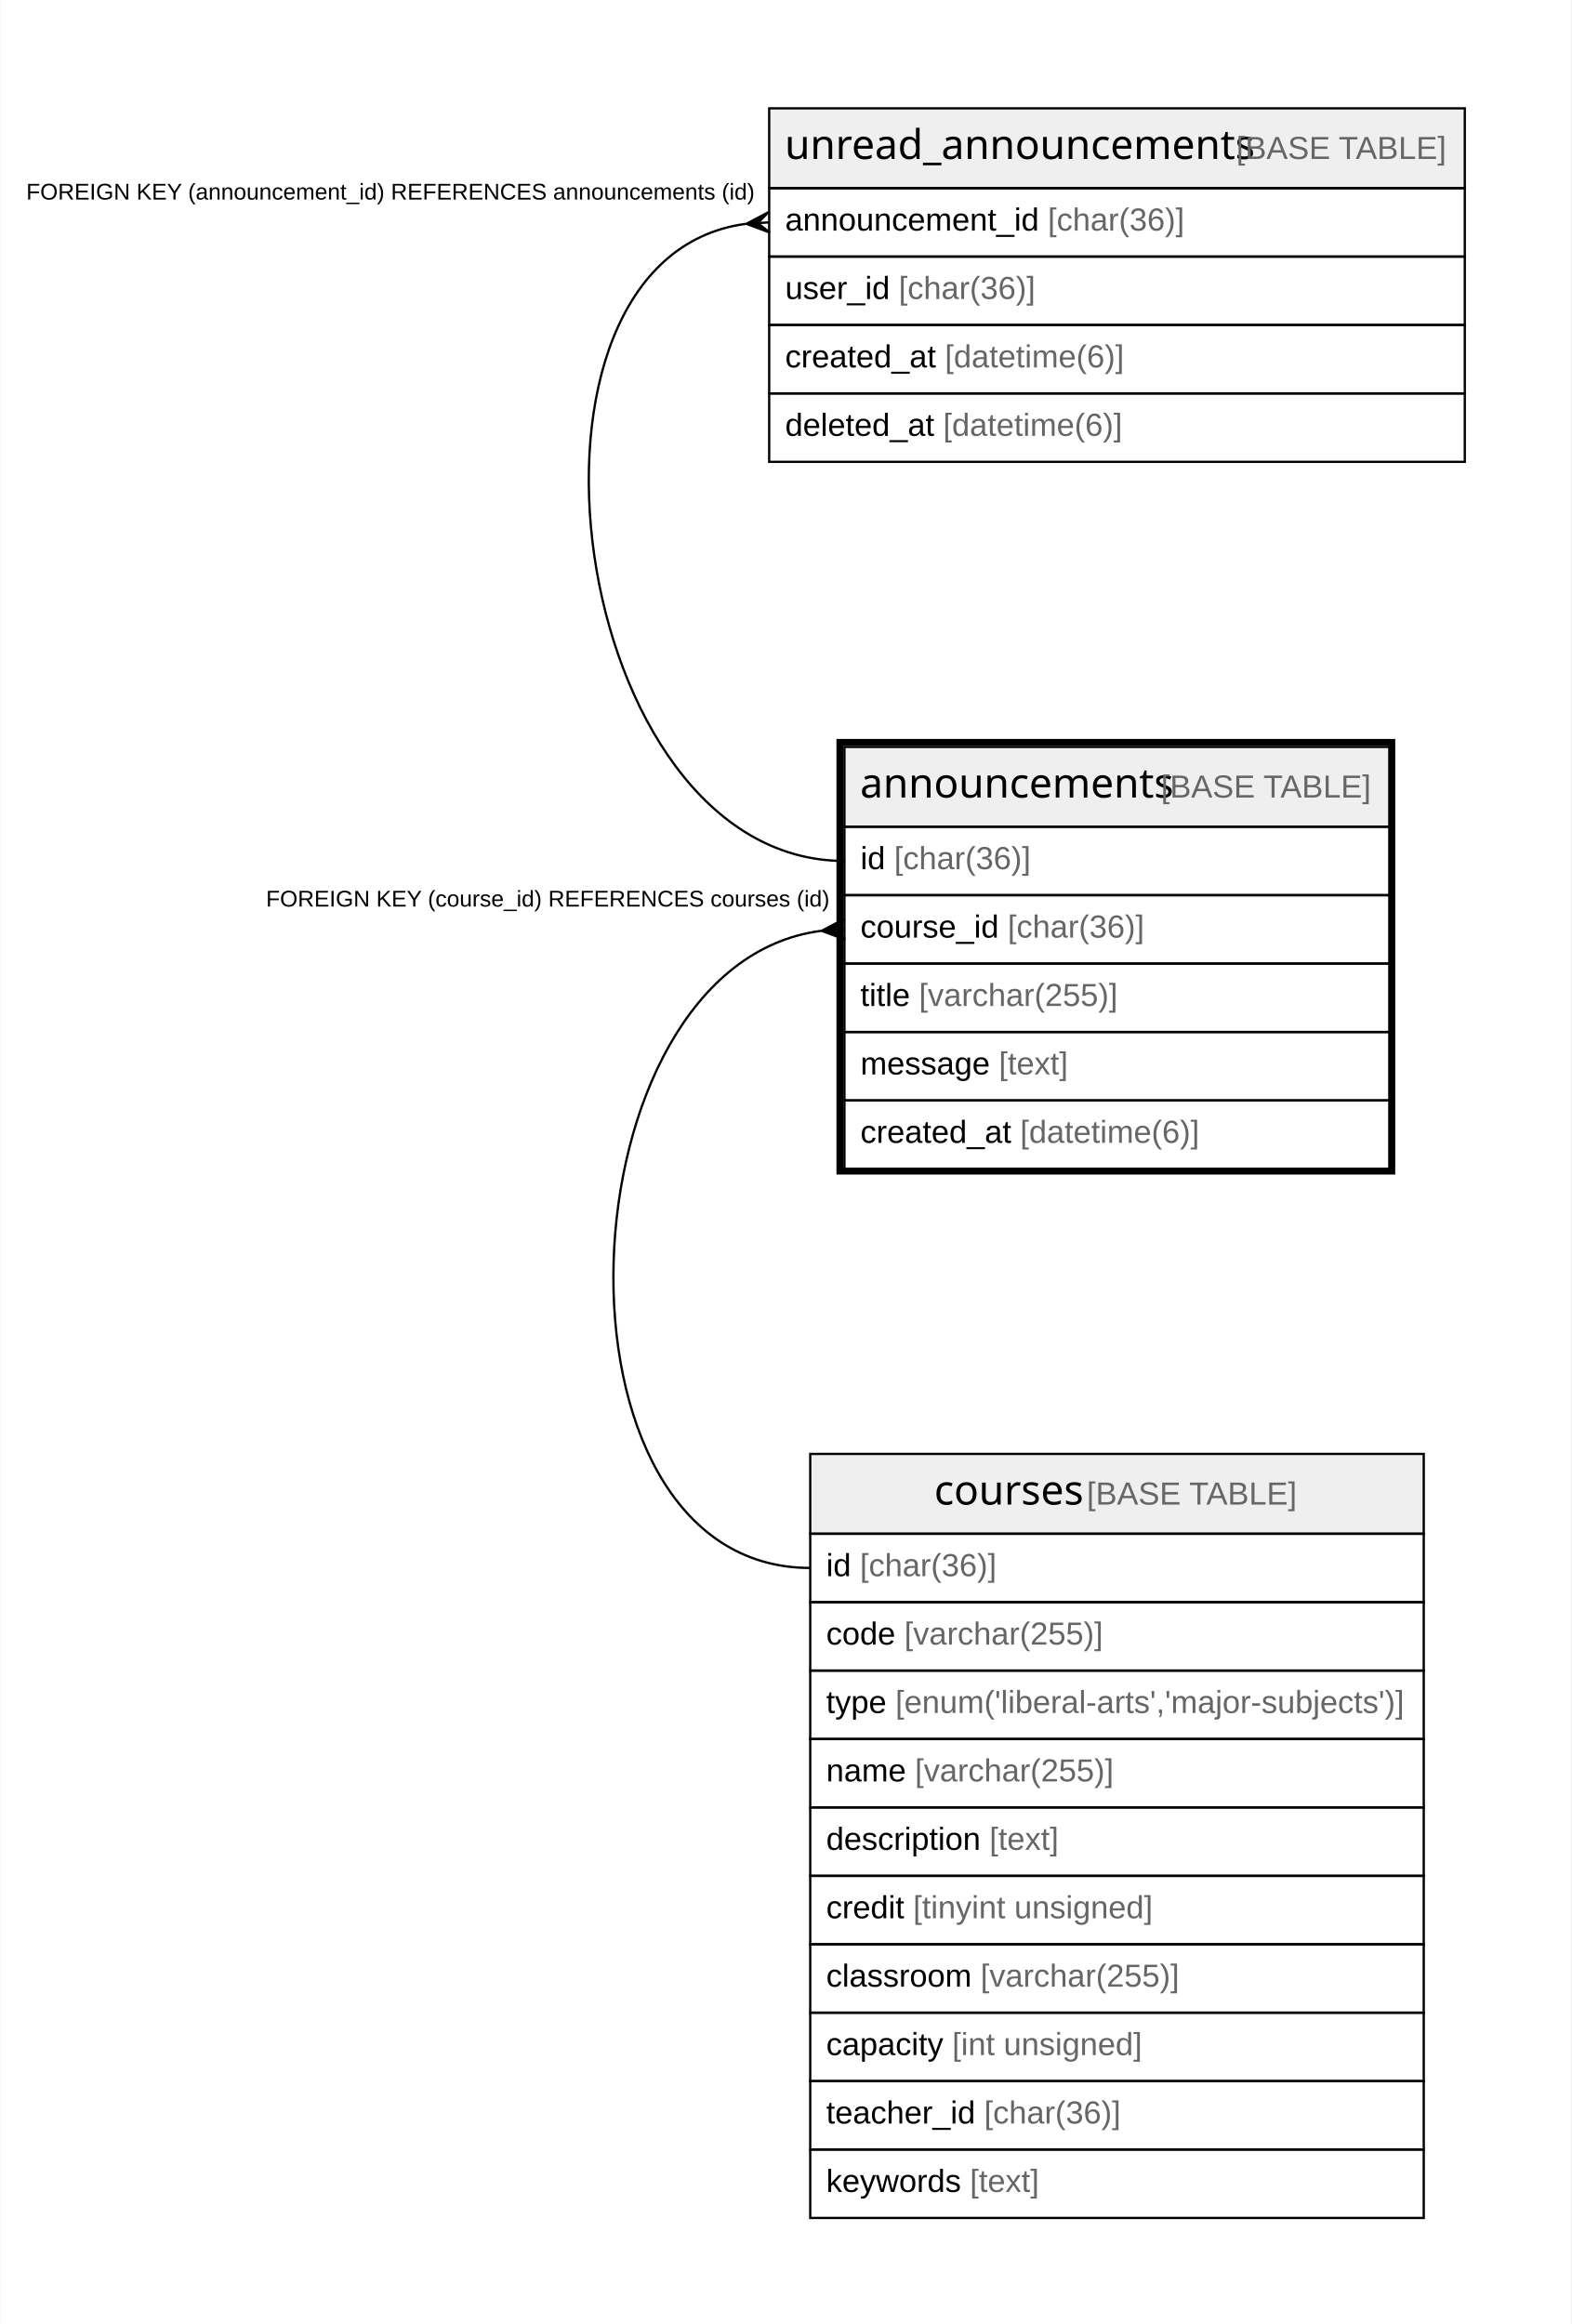
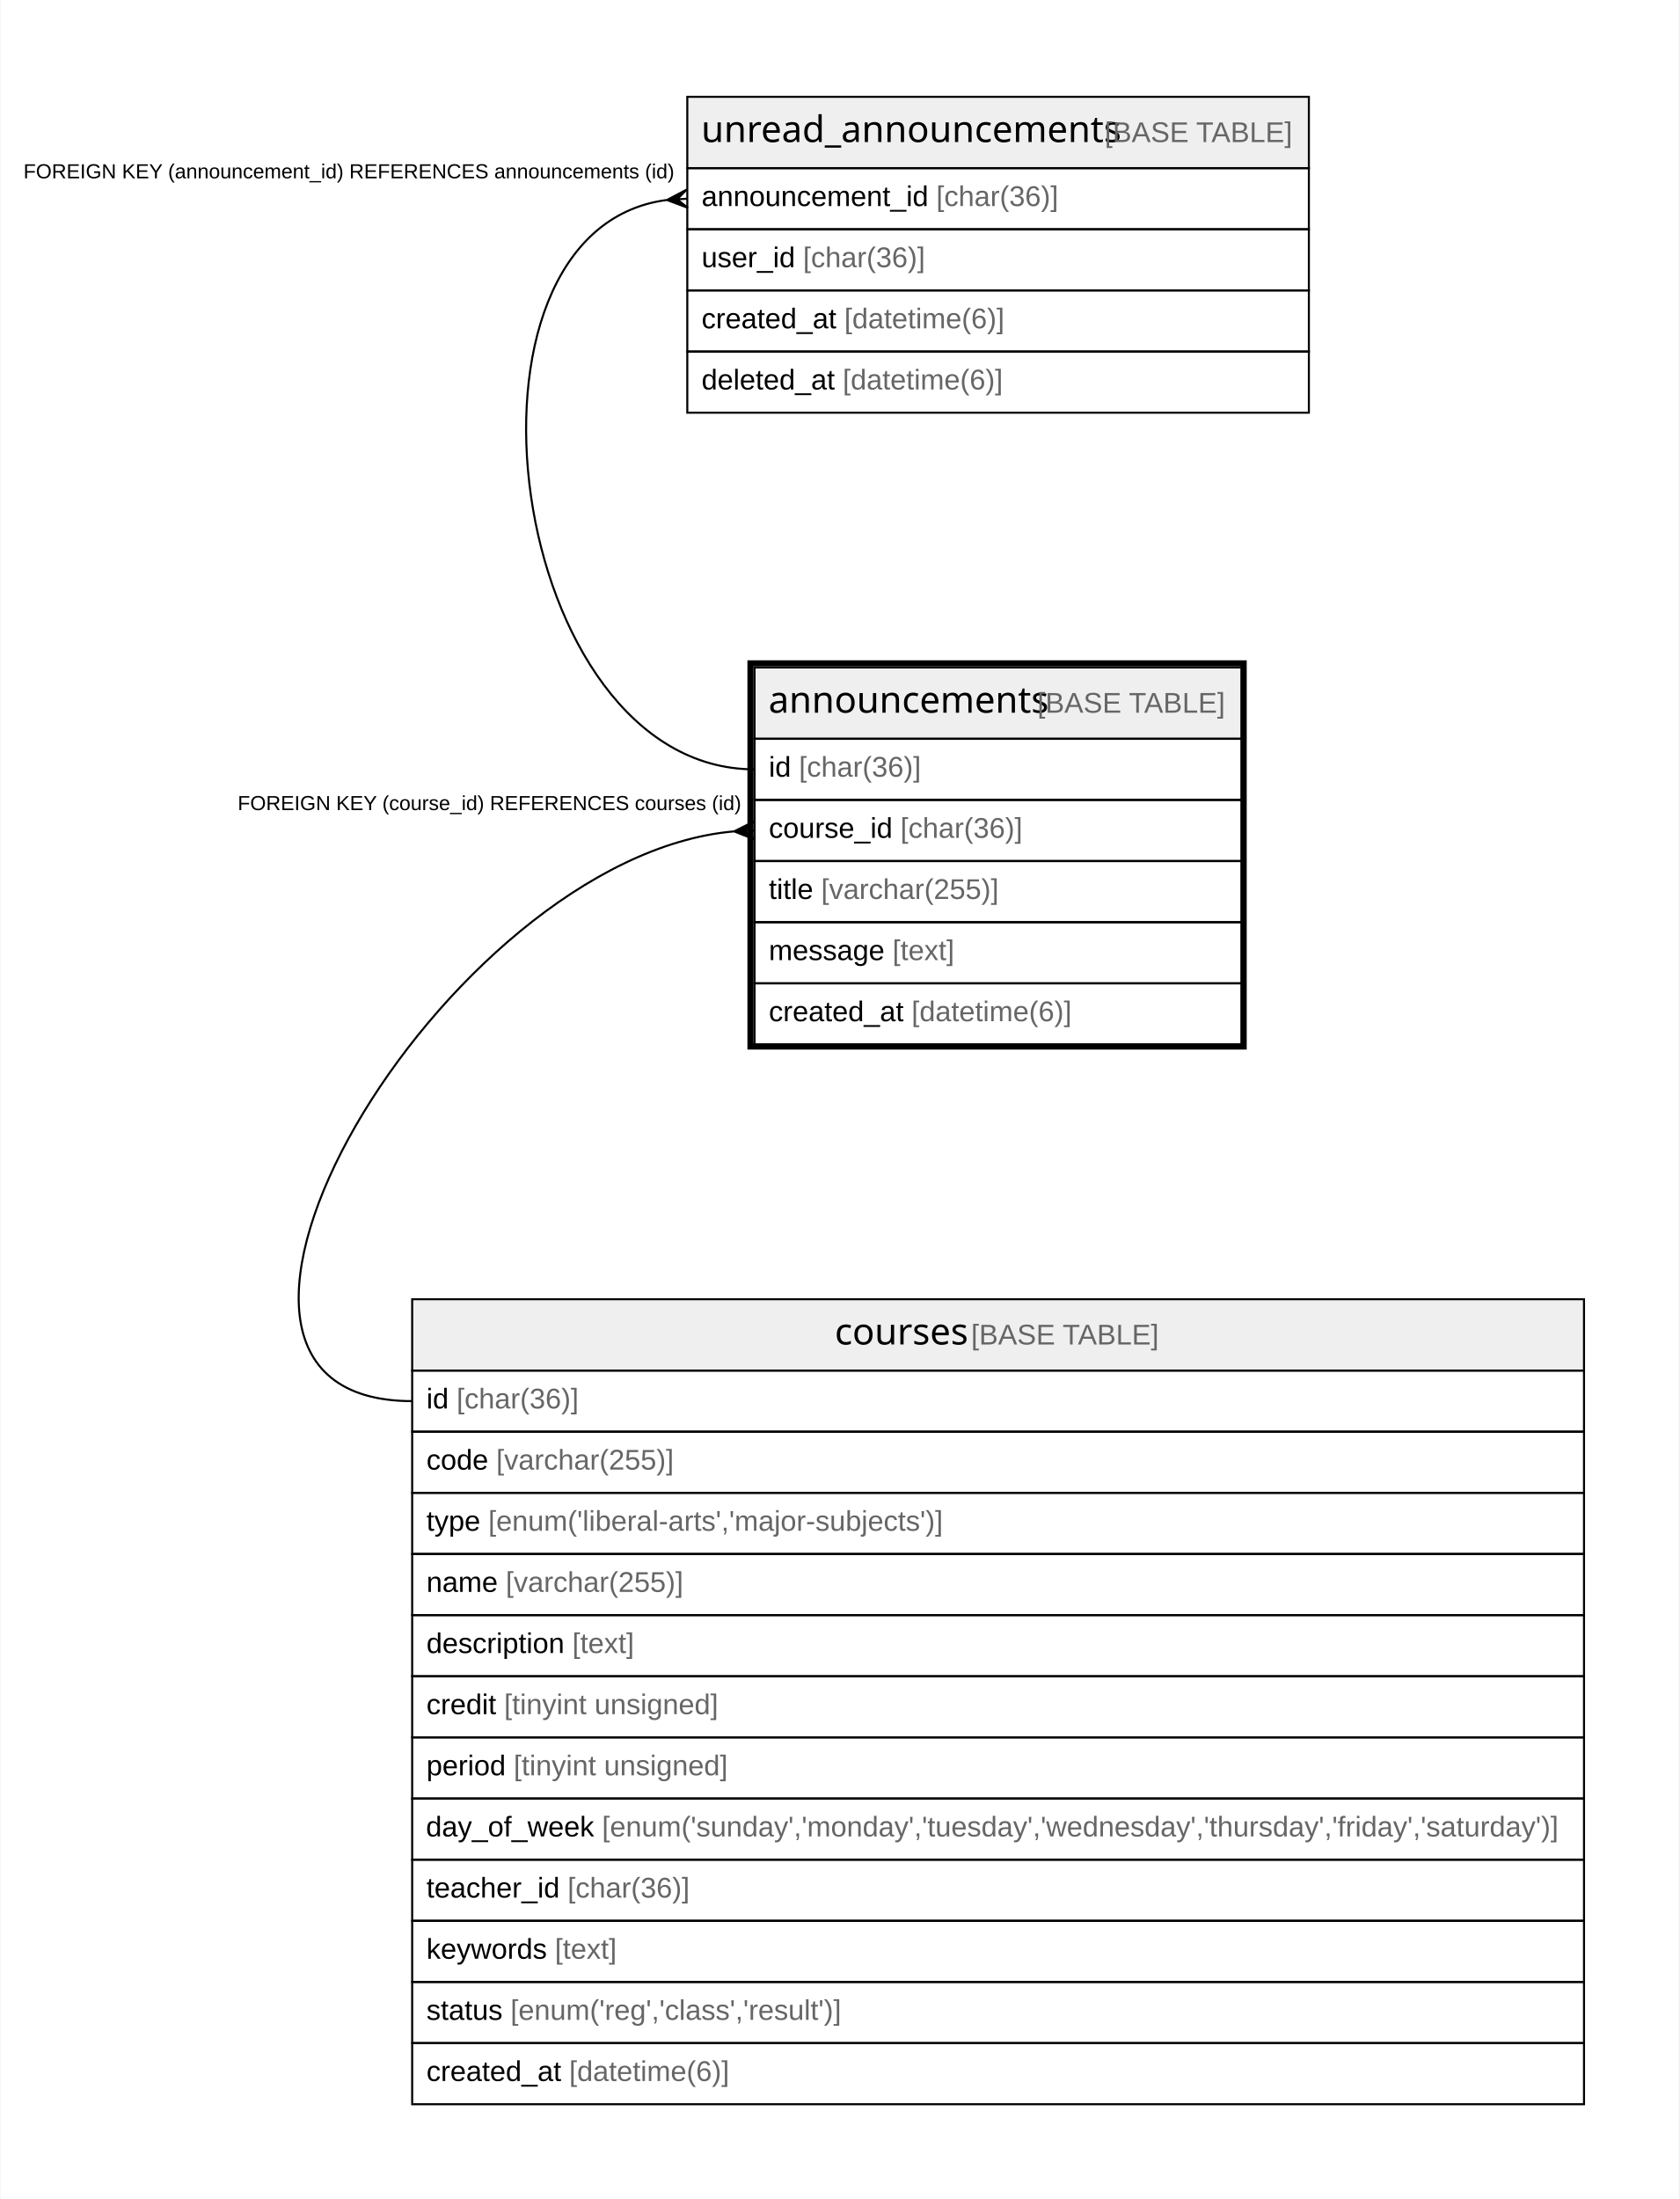
- <svg xmlns="http://www.w3.org/2000/svg" width="689pt" height="1019pt" viewBox="0.00 0.00 688.50 1019.00">
-   <g id="graph0" class="graph" transform="scale(1 1) rotate(0) translate(4 1015)">
-     <polygon fill="#ffffff" stroke="transparent" points="-4,4 -4,-1015 684.5,-1015 684.5,4 -4,4" />
+ <svg xmlns="http://www.w3.org/2000/svg" width="824pt" height="1079pt" viewBox="0.00 0.00 823.50 1079.00">
+   <g id="graph0" class="graph" transform="scale(1 1) rotate(0) translate(4 1075)">
+     <polygon fill="#ffffff" stroke="transparent" points="-4,4 -4,-1075 819.5,-1075 819.5,4 -4,4" />
    <g id="node1" class="node">
-       <polygon fill="#efefef" stroke="transparent" points="366,-652.5 366,-687.5 605,-687.5 605,-652.5 366,-652.5" />
-       <polygon fill="none" stroke="#000000" points="366,-652.5 366,-687.5 605,-687.5 605,-652.5 366,-652.5" />
-       <text text-anchor="start" x="372.848" y="-665.3" font-family="Arial Bold" font-size="18.00" fill="#000000">announcements</text>
-       <text text-anchor="start" x="500.898" y="-665.3" font-family="Arial" font-size="14.00" fill="#000000"> </text>
-       <text text-anchor="start" x="504.789" y="-665.3" font-family="Arial" font-size="14.00" fill="#666666">[BASE TABLE]</text>
+       <polygon fill="#efefef" stroke="transparent" points="366,-712.5 366,-747.5 605,-747.5 605,-712.5 366,-712.5" />
+       <polygon fill="none" stroke="#000000" points="366,-712.5 366,-747.5 605,-747.5 605,-712.5 366,-712.5" />
+       <text text-anchor="start" x="372.848" y="-725.3" font-family="Arial Bold" font-size="18.00" fill="#000000">announcements</text>
+       <text text-anchor="start" x="500.898" y="-725.3" font-family="Arial" font-size="14.00" fill="#000000"> </text>
+       <text text-anchor="start" x="504.789" y="-725.3" font-family="Arial" font-size="14.00" fill="#666666">[BASE TABLE]</text>
+       <polygon fill="none" stroke="#000000" points="366,-682.5 366,-712.5 605,-712.5 605,-682.5 366,-682.5" />
+       <text text-anchor="start" x="373" y="-693.9" font-family="Arial" font-size="14.00" fill="#000000">id </text>
+       <text text-anchor="start" x="387.78" y="-693.9" font-family="Arial" font-size="14.00" fill="#666666">[char(36)]</text>
+       <polygon fill="none" stroke="#000000" points="366,-652.5 366,-682.5 605,-682.5 605,-652.5 366,-652.5" />
+       <text text-anchor="start" x="373" y="-663.9" font-family="Arial" font-size="14.00" fill="#000000">course_id </text>
+       <text text-anchor="start" x="437.571" y="-663.9" font-family="Arial" font-size="14.00" fill="#666666">[char(36)]</text>
      <polygon fill="none" stroke="#000000" points="366,-622.5 366,-652.5 605,-652.5 605,-622.5 366,-622.5" />
-       <text text-anchor="start" x="373" y="-633.9" font-family="Arial" font-size="14.00" fill="#000000">id </text>
-       <text text-anchor="start" x="387.78" y="-633.9" font-family="Arial" font-size="14.00" fill="#666666">[char(36)]</text>
+       <text text-anchor="start" x="373" y="-633.9" font-family="Arial" font-size="14.00" fill="#000000">title </text>
+       <text text-anchor="start" x="398.668" y="-633.9" font-family="Arial" font-size="14.00" fill="#666666">[varchar(255)]</text>
      <polygon fill="none" stroke="#000000" points="366,-592.5 366,-622.5 605,-622.5 605,-592.5 366,-592.5" />
-       <text text-anchor="start" x="373" y="-603.9" font-family="Arial" font-size="14.00" fill="#000000">course_id </text>
-       <text text-anchor="start" x="437.571" y="-603.9" font-family="Arial" font-size="14.00" fill="#666666">[char(36)]</text>
+       <text text-anchor="start" x="373" y="-603.9" font-family="Arial" font-size="14.00" fill="#000000">message </text>
+       <text text-anchor="start" x="433.682" y="-603.9" font-family="Arial" font-size="14.00" fill="#666666">[text]</text>
      <polygon fill="none" stroke="#000000" points="366,-562.5 366,-592.5 605,-592.5 605,-562.5 366,-562.5" />
-       <text text-anchor="start" x="373" y="-573.9" font-family="Arial" font-size="14.00" fill="#000000">title </text>
-       <text text-anchor="start" x="398.668" y="-573.9" font-family="Arial" font-size="14.00" fill="#666666">[varchar(255)]</text>
-       <polygon fill="none" stroke="#000000" points="366,-532.5 366,-562.5 605,-562.5 605,-532.5 366,-532.5" />
-       <text text-anchor="start" x="373" y="-543.9" font-family="Arial" font-size="14.00" fill="#000000">message </text>
-       <text text-anchor="start" x="433.682" y="-543.9" font-family="Arial" font-size="14.00" fill="#666666">[text]</text>
-       <polygon fill="none" stroke="#000000" points="366,-502.5 366,-532.5 605,-532.5 605,-502.5 366,-502.5" />
-       <text text-anchor="start" x="373" y="-513.9" font-family="Arial" font-size="14.00" fill="#000000">created_at </text>
-       <text text-anchor="start" x="443.028" y="-513.9" font-family="Arial" font-size="14.00" fill="#666666">[datetime(6)]</text>
-       <polygon fill="none" stroke="#000000" stroke-width="3" points="364,-501.5 364,-689.5 606,-689.5 606,-501.5 364,-501.5" />
+       <text text-anchor="start" x="373" y="-573.9" font-family="Arial" font-size="14.00" fill="#000000">created_at </text>
+       <text text-anchor="start" x="443.028" y="-573.9" font-family="Arial" font-size="14.00" fill="#666666">[datetime(6)]</text>
+       <polygon fill="none" stroke="#000000" stroke-width="3" points="364,-561.5 364,-749.5 606,-749.5 606,-561.5 364,-561.5" />
    </g>
    <g id="node3" class="node">
-       <polygon fill="#efefef" stroke="transparent" points="351,-342.5 351,-377.5 620,-377.5 620,-342.5 351,-342.5" />
-       <polygon fill="none" stroke="#000000" points="351,-342.5 351,-377.5 620,-377.5 620,-342.5 351,-342.5" />
-       <text text-anchor="start" x="405.368" y="-355.3" font-family="Arial Bold" font-size="18.00" fill="#000000">courses</text>
-       <text text-anchor="start" x="468.378" y="-355.3" font-family="Arial" font-size="14.00" fill="#000000"> </text>
-       <text text-anchor="start" x="472.269" y="-355.3" font-family="Arial" font-size="14.00" fill="#666666">[BASE TABLE]</text>
-       <polygon fill="none" stroke="#000000" points="351,-312.5 351,-342.5 620,-342.5 620,-312.5 351,-312.5" />
-       <text text-anchor="start" x="358" y="-323.9" font-family="Arial" font-size="14.00" fill="#000000">id </text>
-       <text text-anchor="start" x="372.78" y="-323.9" font-family="Arial" font-size="14.00" fill="#666666">[char(36)]</text>
-       <polygon fill="none" stroke="#000000" points="351,-282.5 351,-312.5 620,-312.5 620,-282.5 351,-282.5" />
-       <text text-anchor="start" x="358" y="-293.9" font-family="Arial" font-size="14.00" fill="#000000">code </text>
-       <text text-anchor="start" x="392.238" y="-293.9" font-family="Arial" font-size="14.00" fill="#666666">[varchar(255)]</text>
-       <polygon fill="none" stroke="#000000" points="351,-252.5 351,-282.5 620,-282.5 620,-252.5 351,-252.5" />
-       <text text-anchor="start" x="357.98" y="-263.9" font-family="Arial" font-size="14.00" fill="#000000">type </text>
-       <text text-anchor="start" x="388.327" y="-263.9" font-family="Arial" font-size="14.00" fill="#666666">[enum('liberal-arts','major-subjects')]</text>
-       <polygon fill="none" stroke="#000000" points="351,-222.5 351,-252.5 620,-252.5 620,-222.5 351,-222.5" />
-       <text text-anchor="start" x="358" y="-233.9" font-family="Arial" font-size="14.00" fill="#000000">name </text>
-       <text text-anchor="start" x="396.899" y="-233.9" font-family="Arial" font-size="14.00" fill="#666666">[varchar(255)]</text>
-       <polygon fill="none" stroke="#000000" points="351,-192.5 351,-222.5 620,-222.5 620,-192.5 351,-192.5" />
-       <text text-anchor="start" x="358" y="-203.9" font-family="Arial" font-size="14.00" fill="#000000">description </text>
-       <text text-anchor="start" x="429.568" y="-203.9" font-family="Arial" font-size="14.00" fill="#666666">[text]</text>
-       <polygon fill="none" stroke="#000000" points="351,-162.5 351,-192.5 620,-192.5 620,-162.5 351,-162.5" />
-       <text text-anchor="start" x="358" y="-173.9" font-family="Arial" font-size="14.00" fill="#000000">credit </text>
-       <text text-anchor="start" x="396.114" y="-173.9" font-family="Arial" font-size="14.00" fill="#666666">[tinyint unsigned]</text>
-       <polygon fill="none" stroke="#000000" points="351,-132.5 351,-162.5 620,-162.5 620,-132.5 351,-132.5" />
-       <text text-anchor="start" x="358" y="-143.9" font-family="Arial" font-size="14.00" fill="#000000">classroom </text>
-       <text text-anchor="start" x="425.666" y="-143.9" font-family="Arial" font-size="14.00" fill="#666666">[varchar(255)]</text>
-       <polygon fill="none" stroke="#000000" points="351,-102.5 351,-132.5 620,-132.5 620,-102.5 351,-102.5" />
-       <text text-anchor="start" x="358" y="-113.9" font-family="Arial" font-size="14.00" fill="#000000">capacity </text>
-       <text text-anchor="start" x="413.236" y="-113.9" font-family="Arial" font-size="14.00" fill="#666666">[int unsigned]</text>
-       <polygon fill="none" stroke="#000000" points="351,-72.5 351,-102.5 620,-102.5 620,-72.5 351,-72.5" />
-       <text text-anchor="start" x="358" y="-83.9" font-family="Arial" font-size="14.00" fill="#000000">teacher_id </text>
-       <text text-anchor="start" x="427.244" y="-83.9" font-family="Arial" font-size="14.00" fill="#666666">[char(36)]</text>
-       <polygon fill="none" stroke="#000000" points="351,-42.5 351,-72.5 620,-72.5 620,-42.5 351,-42.5" />
-       <text text-anchor="start" x="358" y="-53.9" font-family="Arial" font-size="14.00" fill="#000000">keywords </text>
-       <text text-anchor="start" x="421.006" y="-53.9" font-family="Arial" font-size="14.00" fill="#666666">[text]</text>
+       <polygon fill="#efefef" stroke="transparent" points="198,-402.5 198,-437.5 773,-437.5 773,-402.5 198,-402.5" />
+       <polygon fill="none" stroke="#000000" points="198,-402.5 198,-437.5 773,-437.5 773,-402.5 198,-402.5" />
+       <text text-anchor="start" x="405.368" y="-415.3" font-family="Arial Bold" font-size="18.00" fill="#000000">courses</text>
+       <text text-anchor="start" x="468.378" y="-415.3" font-family="Arial" font-size="14.00" fill="#000000"> </text>
+       <text text-anchor="start" x="472.269" y="-415.3" font-family="Arial" font-size="14.00" fill="#666666">[BASE TABLE]</text>
+       <polygon fill="none" stroke="#000000" points="198,-372.5 198,-402.5 773,-402.5 773,-372.5 198,-372.5" />
+       <text text-anchor="start" x="205" y="-383.9" font-family="Arial" font-size="14.00" fill="#000000">id </text>
+       <text text-anchor="start" x="219.78" y="-383.9" font-family="Arial" font-size="14.00" fill="#666666">[char(36)]</text>
+       <polygon fill="none" stroke="#000000" points="198,-342.5 198,-372.5 773,-372.5 773,-342.5 198,-342.5" />
+       <text text-anchor="start" x="205" y="-353.9" font-family="Arial" font-size="14.00" fill="#000000">code </text>
+       <text text-anchor="start" x="239.238" y="-353.9" font-family="Arial" font-size="14.00" fill="#666666">[varchar(255)]</text>
+       <polygon fill="none" stroke="#000000" points="198,-312.5 198,-342.5 773,-342.5 773,-312.5 198,-312.5" />
+       <text text-anchor="start" x="205" y="-323.9" font-family="Arial" font-size="14.00" fill="#000000">type </text>
+       <text text-anchor="start" x="235.346" y="-323.9" font-family="Arial" font-size="14.00" fill="#666666">[enum('liberal-arts','major-subjects')]</text>
+       <polygon fill="none" stroke="#000000" points="198,-282.5 198,-312.5 773,-312.5 773,-282.5 198,-282.5" />
+       <text text-anchor="start" x="205" y="-293.9" font-family="Arial" font-size="14.00" fill="#000000">name </text>
+       <text text-anchor="start" x="243.899" y="-293.9" font-family="Arial" font-size="14.00" fill="#666666">[varchar(255)]</text>
+       <polygon fill="none" stroke="#000000" points="198,-252.5 198,-282.5 773,-282.5 773,-252.5 198,-252.5" />
+       <text text-anchor="start" x="205" y="-263.9" font-family="Arial" font-size="14.00" fill="#000000">description </text>
+       <text text-anchor="start" x="276.568" y="-263.9" font-family="Arial" font-size="14.00" fill="#666666">[text]</text>
+       <polygon fill="none" stroke="#000000" points="198,-222.5 198,-252.5 773,-252.5 773,-222.5 198,-222.5" />
+       <text text-anchor="start" x="205" y="-233.9" font-family="Arial" font-size="14.00" fill="#000000">credit </text>
+       <text text-anchor="start" x="243.114" y="-233.9" font-family="Arial" font-size="14.00" fill="#666666">[tinyint unsigned]</text>
+       <polygon fill="none" stroke="#000000" points="198,-192.5 198,-222.5 773,-222.5 773,-192.5 198,-192.5" />
+       <text text-anchor="start" x="205" y="-203.9" font-family="Arial" font-size="14.00" fill="#000000">period </text>
+       <text text-anchor="start" x="247.788" y="-203.9" font-family="Arial" font-size="14.00" fill="#666666">[tinyint unsigned]</text>
+       <polygon fill="none" stroke="#000000" points="198,-162.5 198,-192.5 773,-192.5 773,-162.5 198,-162.5" />
+       <text text-anchor="start" x="204.776" y="-173.9" font-family="Arial" font-size="14.00" fill="#000000">day_of_week </text>
+       <text text-anchor="start" x="291.142" y="-173.9" font-family="Arial" font-size="14.00" fill="#666666">[enum('sunday','monday','tuesday','wednesday','thursday','friday','saturday')]</text>
+       <polygon fill="none" stroke="#000000" points="198,-132.5 198,-162.5 773,-162.5 773,-132.5 198,-132.5" />
+       <text text-anchor="start" x="205" y="-143.9" font-family="Arial" font-size="14.00" fill="#000000">teacher_id </text>
+       <text text-anchor="start" x="274.244" y="-143.9" font-family="Arial" font-size="14.00" fill="#666666">[char(36)]</text>
+       <polygon fill="none" stroke="#000000" points="198,-102.5 198,-132.5 773,-132.5 773,-102.5 198,-102.5" />
+       <text text-anchor="start" x="205" y="-113.9" font-family="Arial" font-size="14.00" fill="#000000">keywords </text>
+       <text text-anchor="start" x="268.006" y="-113.9" font-family="Arial" font-size="14.00" fill="#666666">[text]</text>
+       <polygon fill="none" stroke="#000000" points="198,-72.5 198,-102.5 773,-102.5 773,-72.5 198,-72.5" />
+       <text text-anchor="start" x="205" y="-83.9" font-family="Arial" font-size="14.00" fill="#000000">status </text>
+       <text text-anchor="start" x="246.237" y="-83.9" font-family="Arial" font-size="14.00" fill="#666666">[enum('reg','class','result')]</text>
+       <polygon fill="none" stroke="#000000" points="198,-42.5 198,-72.5 773,-72.5 773,-42.5 198,-42.5" />
+       <text text-anchor="start" x="205" y="-53.9" font-family="Arial" font-size="14.00" fill="#000000">created_at </text>
+       <text text-anchor="start" x="275.028" y="-53.9" font-family="Arial" font-size="14.00" fill="#666666">[datetime(6)]</text>
    </g>
    <g id="edge2" class="edge">
-       <path fill="none" stroke="#000000" d="M355.676,-606.839C240.639,-591.865 229.906,-327.5 351,-327.5" />
-       <polygon fill="#000000" stroke="#000000" points="356.02,-606.861 365.712,-611.991 361.01,-607.181 366,-607.5 366,-607.5 366,-607.5 361.01,-607.181 366.288,-603.009 356.02,-606.861 356.02,-606.861" />
-       <text text-anchor="start" x="112.386" y="-617.5" font-family="Arial" font-size="10.00" fill="#000000">FOREIGN KEY (course_id) REFERENCES courses (id)</text>
+       <path fill="none" stroke="#000000" d="M355.762,-667.046C213.171,-654.529 56.276,-387.5 198,-387.5" />
+       <polygon fill="#000000" stroke="#000000" points="356.01,-667.057 365.8,-671.996 361.005,-667.278 366,-667.5 366,-667.5 366,-667.5 361.005,-667.278 366.2,-663.004 356.01,-667.057 356.01,-667.057" />
+       <text text-anchor="start" x="112.386" y="-677.5" font-family="Arial" font-size="10.00" fill="#000000">FOREIGN KEY (course_id) REFERENCES courses (id)</text>
    </g>
    <g id="node2" class="node">
-       <polygon fill="#efefef" stroke="transparent" points="333,-932.5 333,-967.5 638,-967.5 638,-932.5 333,-932.5" />
-       <polygon fill="none" stroke="#000000" points="333,-932.5 333,-967.5 638,-967.5 638,-932.5 333,-932.5" />
-       <text text-anchor="start" x="339.833" y="-945.3" font-family="Arial Bold" font-size="18.00" fill="#000000">unread_announcements</text>
-       <text text-anchor="start" x="533.913" y="-945.3" font-family="Arial" font-size="14.00" fill="#000000"> </text>
-       <text text-anchor="start" x="537.803" y="-945.3" font-family="Arial" font-size="14.00" fill="#666666">[BASE TABLE]</text>
+       <polygon fill="#efefef" stroke="transparent" points="333,-992.5 333,-1027.5 638,-1027.5 638,-992.5 333,-992.5" />
+       <polygon fill="none" stroke="#000000" points="333,-992.5 333,-1027.5 638,-1027.5 638,-992.5 333,-992.5" />
+       <text text-anchor="start" x="339.833" y="-1005.3" font-family="Arial Bold" font-size="18.00" fill="#000000">unread_announcements</text>
+       <text text-anchor="start" x="533.913" y="-1005.3" font-family="Arial" font-size="14.00" fill="#000000"> </text>
+       <text text-anchor="start" x="537.803" y="-1005.3" font-family="Arial" font-size="14.00" fill="#666666">[BASE TABLE]</text>
+       <polygon fill="none" stroke="#000000" points="333,-962.5 333,-992.5 638,-992.5 638,-962.5 333,-962.5" />
+       <text text-anchor="start" x="340" y="-973.9" font-family="Arial" font-size="14.00" fill="#000000">announcement_id </text>
+       <text text-anchor="start" x="455.157" y="-973.9" font-family="Arial" font-size="14.00" fill="#666666">[char(36)]</text>
+       <polygon fill="none" stroke="#000000" points="333,-932.5 333,-962.5 638,-962.5 638,-932.5 333,-932.5" />
+       <text text-anchor="start" x="340" y="-943.9" font-family="Arial" font-size="14.00" fill="#000000">user_id </text>
+       <text text-anchor="start" x="389.788" y="-943.9" font-family="Arial" font-size="14.00" fill="#666666">[char(36)]</text>
      <polygon fill="none" stroke="#000000" points="333,-902.5 333,-932.5 638,-932.5 638,-902.5 333,-902.5" />
-       <text text-anchor="start" x="340" y="-913.9" font-family="Arial" font-size="14.00" fill="#000000">announcement_id </text>
-       <text text-anchor="start" x="455.157" y="-913.9" font-family="Arial" font-size="14.00" fill="#666666">[char(36)]</text>
+       <text text-anchor="start" x="340" y="-913.9" font-family="Arial" font-size="14.00" fill="#000000">created_at </text>
+       <text text-anchor="start" x="410.028" y="-913.9" font-family="Arial" font-size="14.00" fill="#666666">[datetime(6)]</text>
      <polygon fill="none" stroke="#000000" points="333,-872.5 333,-902.5 638,-902.5 638,-872.5 333,-872.5" />
-       <text text-anchor="start" x="340" y="-883.9" font-family="Arial" font-size="14.00" fill="#000000">user_id </text>
-       <text text-anchor="start" x="389.788" y="-883.9" font-family="Arial" font-size="14.00" fill="#666666">[char(36)]</text>
-       <polygon fill="none" stroke="#000000" points="333,-842.5 333,-872.5 638,-872.5 638,-842.5 333,-842.5" />
-       <text text-anchor="start" x="340" y="-853.9" font-family="Arial" font-size="14.00" fill="#000000">created_at </text>
-       <text text-anchor="start" x="410.028" y="-853.9" font-family="Arial" font-size="14.00" fill="#666666">[datetime(6)]</text>
-       <polygon fill="none" stroke="#000000" points="333,-812.5 333,-842.5 638,-842.5 638,-812.5 333,-812.5" />
-       <text text-anchor="start" x="340" y="-823.9" font-family="Arial" font-size="14.00" fill="#000000">deleted_at </text>
-       <text text-anchor="start" x="409.257" y="-823.9" font-family="Arial" font-size="14.00" fill="#666666">[datetime(6)]</text>
+       <text text-anchor="start" x="340" y="-883.9" font-family="Arial" font-size="14.00" fill="#000000">deleted_at </text>
+       <text text-anchor="start" x="409.257" y="-883.9" font-family="Arial" font-size="14.00" fill="#666666">[datetime(6)]</text>
    </g>
    <g id="edge1" class="edge">
-       <path fill="none" stroke="#000000" d="M322.733,-916.839C209.637,-901.865 244.243,-637.5 366,-637.5" />
-       <polygon fill="#000000" stroke="#000000" points="323.021,-916.857 332.711,-921.991 328.01,-917.179 333,-917.5 333,-917.5 333,-917.5 328.01,-917.179 333.289,-913.009 323.021,-916.857 323.021,-916.857" />
-       <text text-anchor="start" x="7.253" y="-927.5" font-family="Arial" font-size="10.00" fill="#000000">FOREIGN KEY (announcement_id) REFERENCES announcements (id)</text>
+       <path fill="none" stroke="#000000" d="M322.733,-976.839C209.637,-961.865 244.243,-697.5 366,-697.5" />
+       <polygon fill="#000000" stroke="#000000" points="323.021,-976.857 332.711,-981.991 328.01,-977.179 333,-977.5 333,-977.5 333,-977.5 328.01,-977.179 333.289,-973.009 323.021,-976.857 323.021,-976.857" />
+       <text text-anchor="start" x="7.253" y="-987.5" font-family="Arial" font-size="10.00" fill="#000000">FOREIGN KEY (announcement_id) REFERENCES announcements (id)</text>
    </g>
  </g>
</svg>
